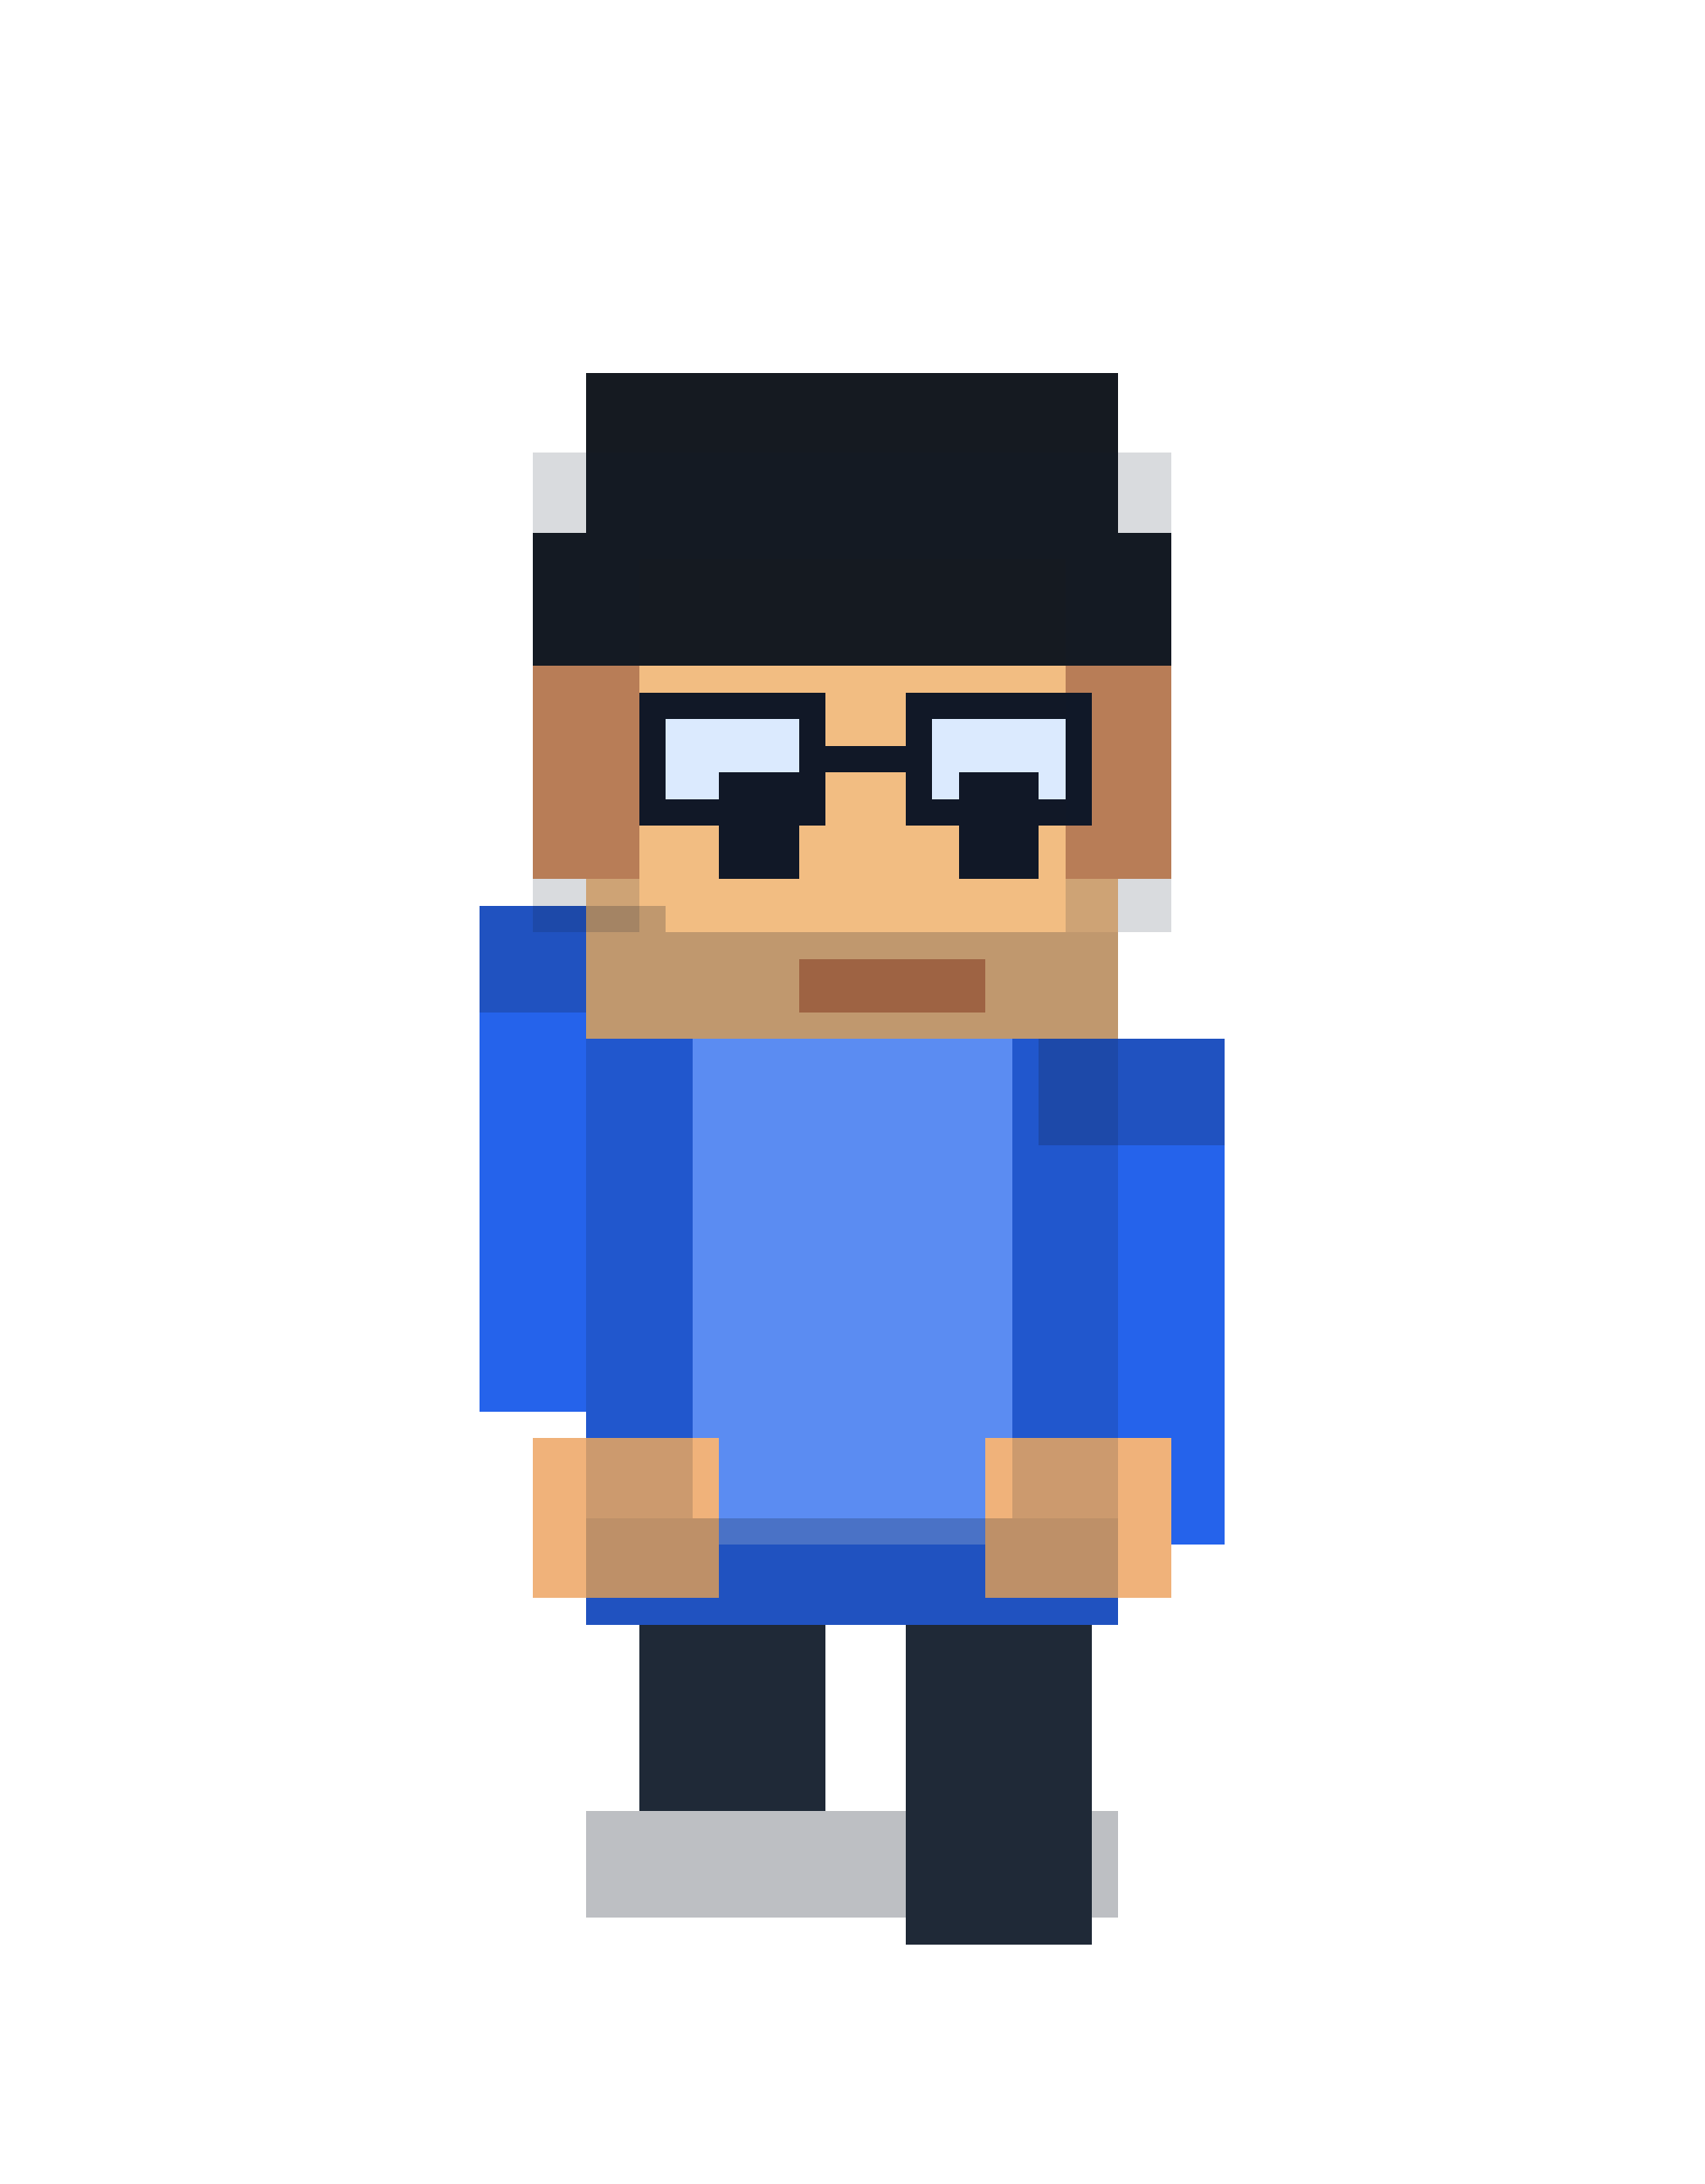
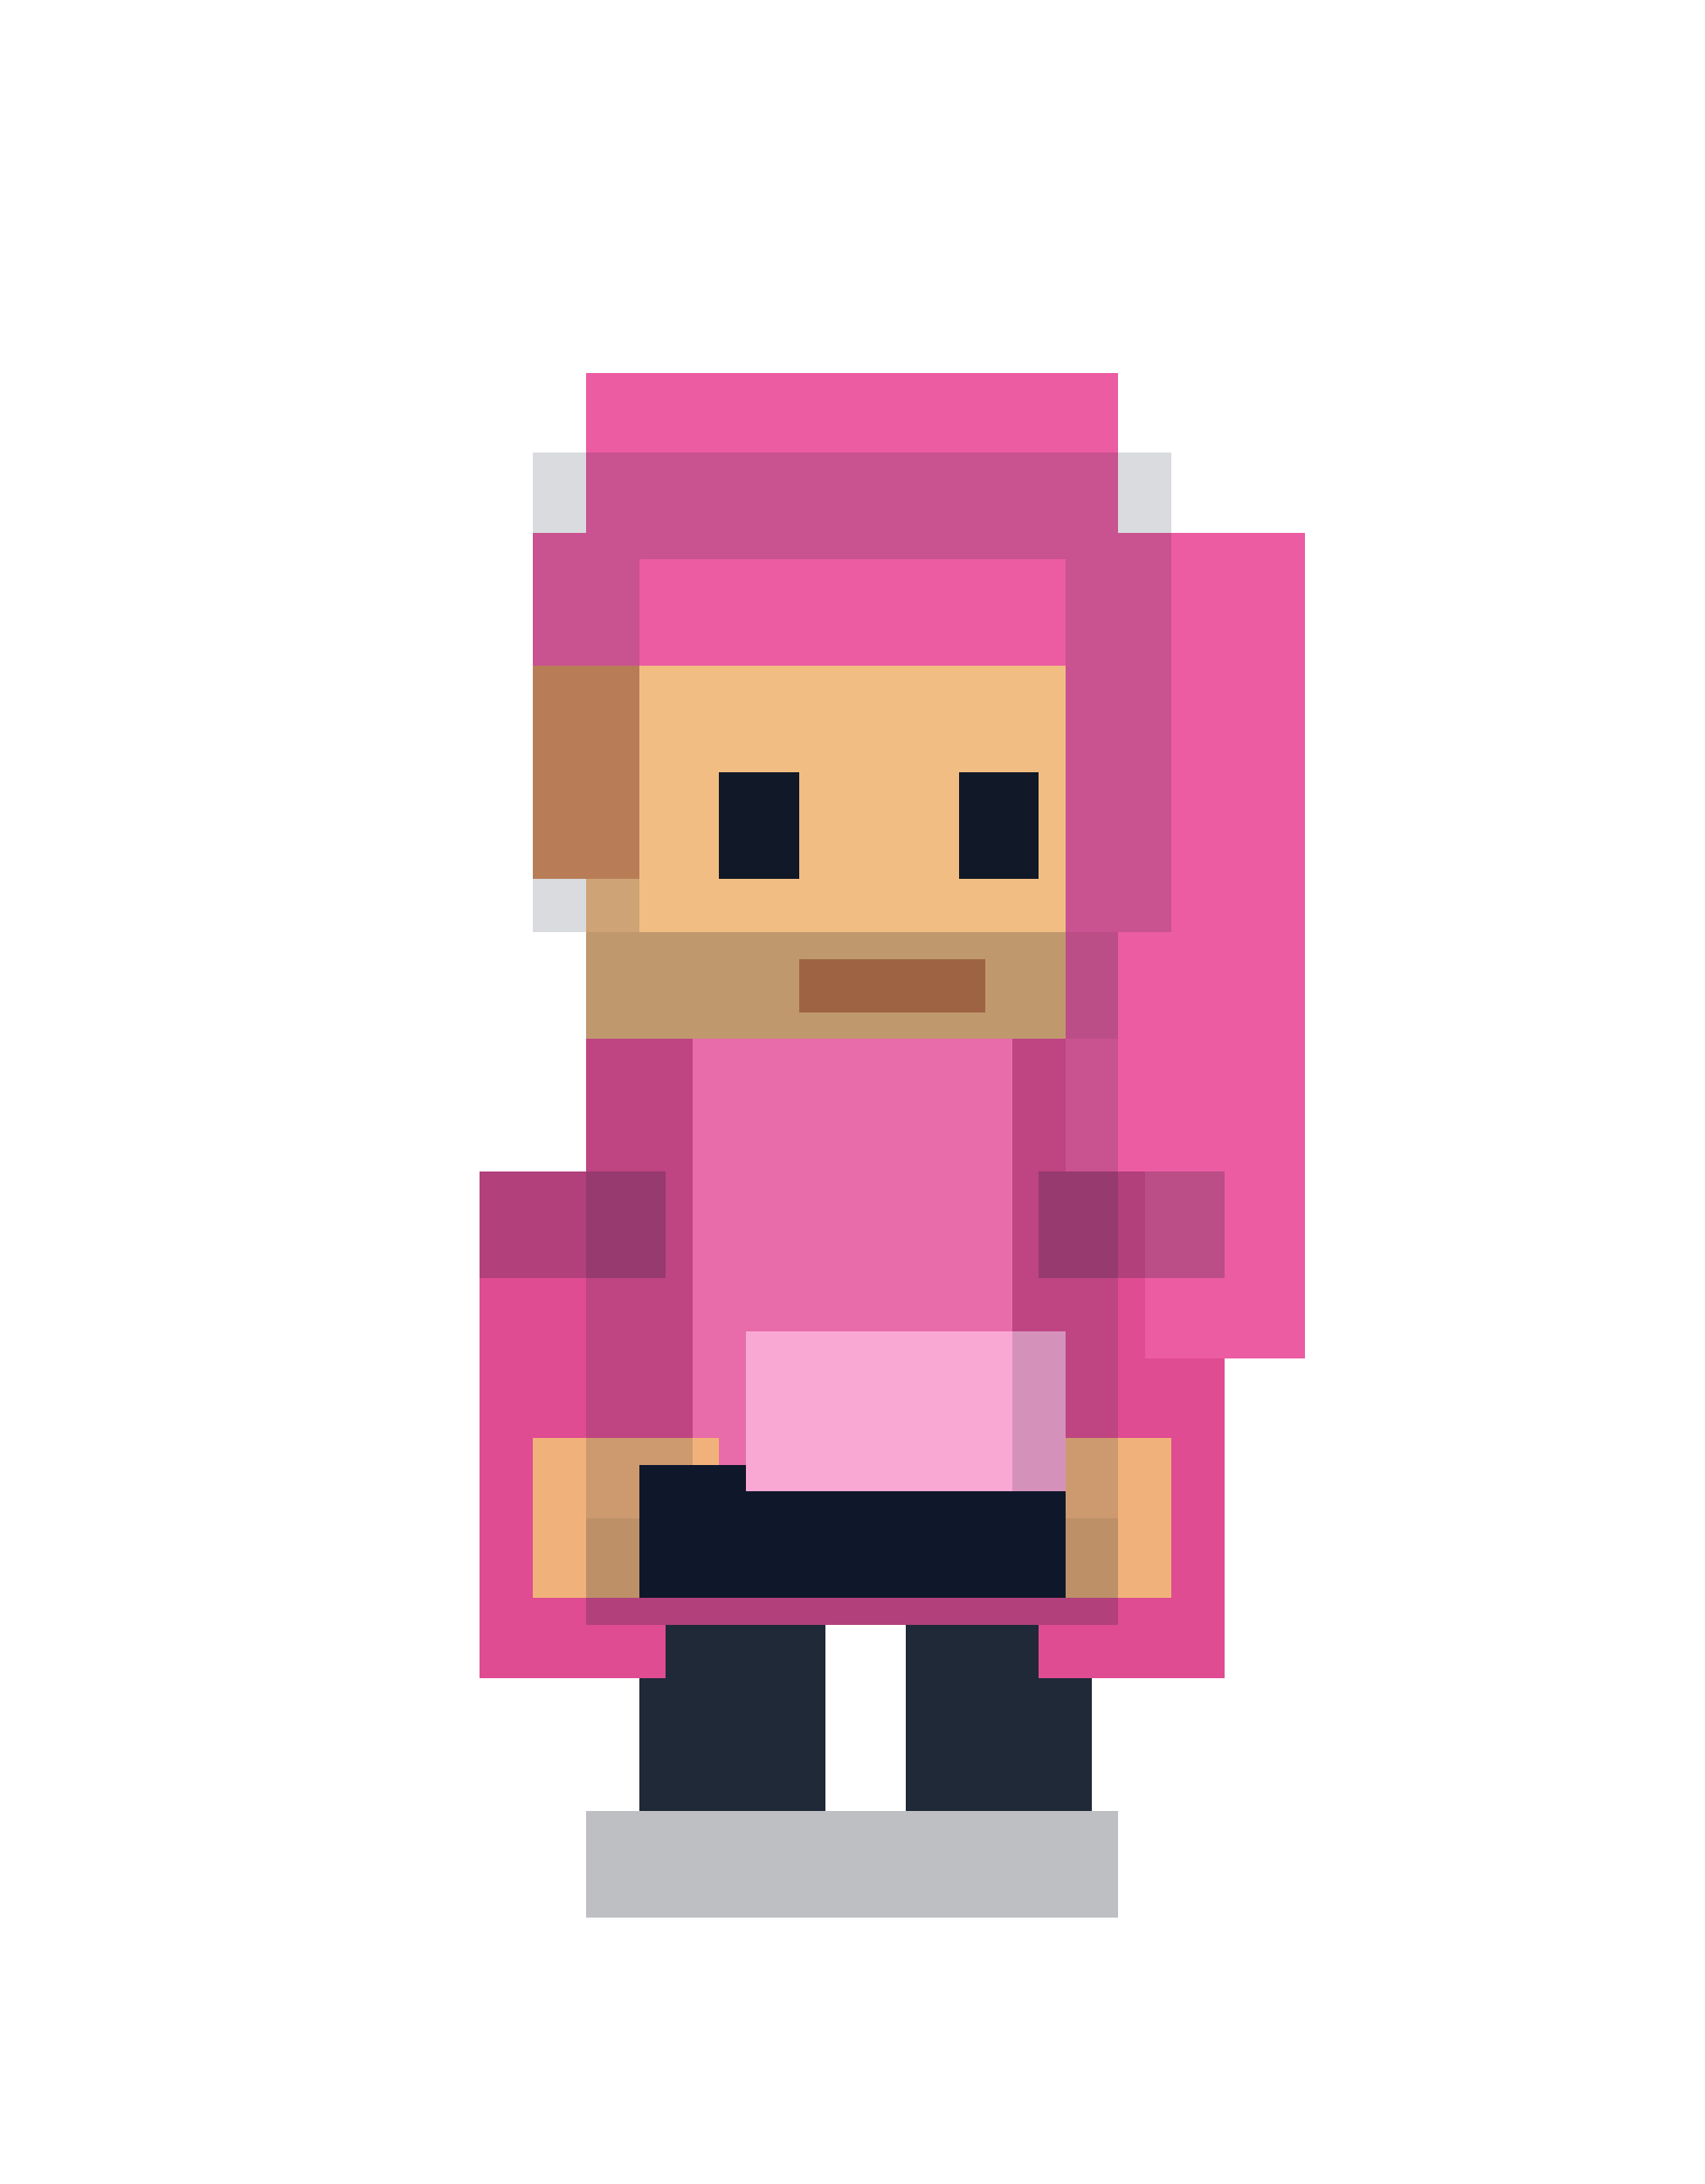
<svg xmlns="http://www.w3.org/2000/svg" width="64" height="82" viewBox="0 0 64 82" shape-rendering="crispEdges">
  <path d="M22 68h20v4H22z" fill="#111827" opacity=".28" />
-   <path d="M24 56h7v12h-7zM34 61h7v12h-7z" fill="#1f2937" />
-   <path d="M22 35h20v26H22z" fill="#2563eb" />
-   <path d="M26 38h12v20H26z" fill="#bfdbfe" opacity=".35" />
-   <path d="M18 34h7v19h-7zM39 39h7v19h-7z" fill="#2563eb" />
+   <path d="M24 56h7v12h-7zM34 56h7v12h-7z" fill="#1f2937" />
+   <path d="M22 35h20v26H22z" fill="#df4c92" />
+   <path d="M26 38h12v20H26z" fill="#f9a8d4" opacity=".35" />
+   <path d="M18 44h7v19h-7zM39 44h7v19h-7z" fill="#df4c92" />
  <path d="M20 54h7v6h-7zM37 54h7v6h-7z" fill="#f0b27a" />
  <path d="M22 17h20v22H22z" fill="#f2bd82" />
  <path d="M20 22h4v11h-4zM40 22h4v11h-4z" fill="#d8905f" />
-   <path d="M22 14h20v9H22zM20 20h24v5H20z" fill="#151a21" />
-   <path d="M24 26h7v5h-7zM34 26h7v5h-7zM31 28h3v1h-3z" fill="#111827" />
-   <path d="M25 27h5v3h-5zM35 27h5v3h-5z" fill="#dbeafe" />
+   <path d="M22 14h20v9H22zM20 20h24v5H20z" fill="#ec5ca2" />
+   <path d="M40 20h9v24h-9zM43 41h6v10h-6z" fill="#ec5ca2" />
  <path d="M27 29h3v4h-3zM36 29h3v4h-3z" fill="#111827" />
  <path d="M30 36h7v2h-7z" fill="#9a3412" opacity=".5" />
-   <path d="M22 35h20v4H22zM22 57h20v4H22zM18 34h7v4h-7zM39 39h7v4h-7z" fill="#0f172a" opacity=".22" />
+   <path d="M24 55h16v5H24z" fill="#0f172a" />
+   <path d="M28 50h12v6H28z" fill="#f9a8d4" />
+   <path d="M22 35h20v4H22zM22 57h20v4H22zM18 44h7v4h-7zM39 44h7v4h-7z" fill="#0f172a" opacity=".22" />
  <path d="M20 17h24v4H20zM20 21h4v14h-4zM40 21h4v14h-4zM22 39h4v18h-4zM38 39h4v18h-4z" fill="#0f172a" opacity=".16" />
</svg>
